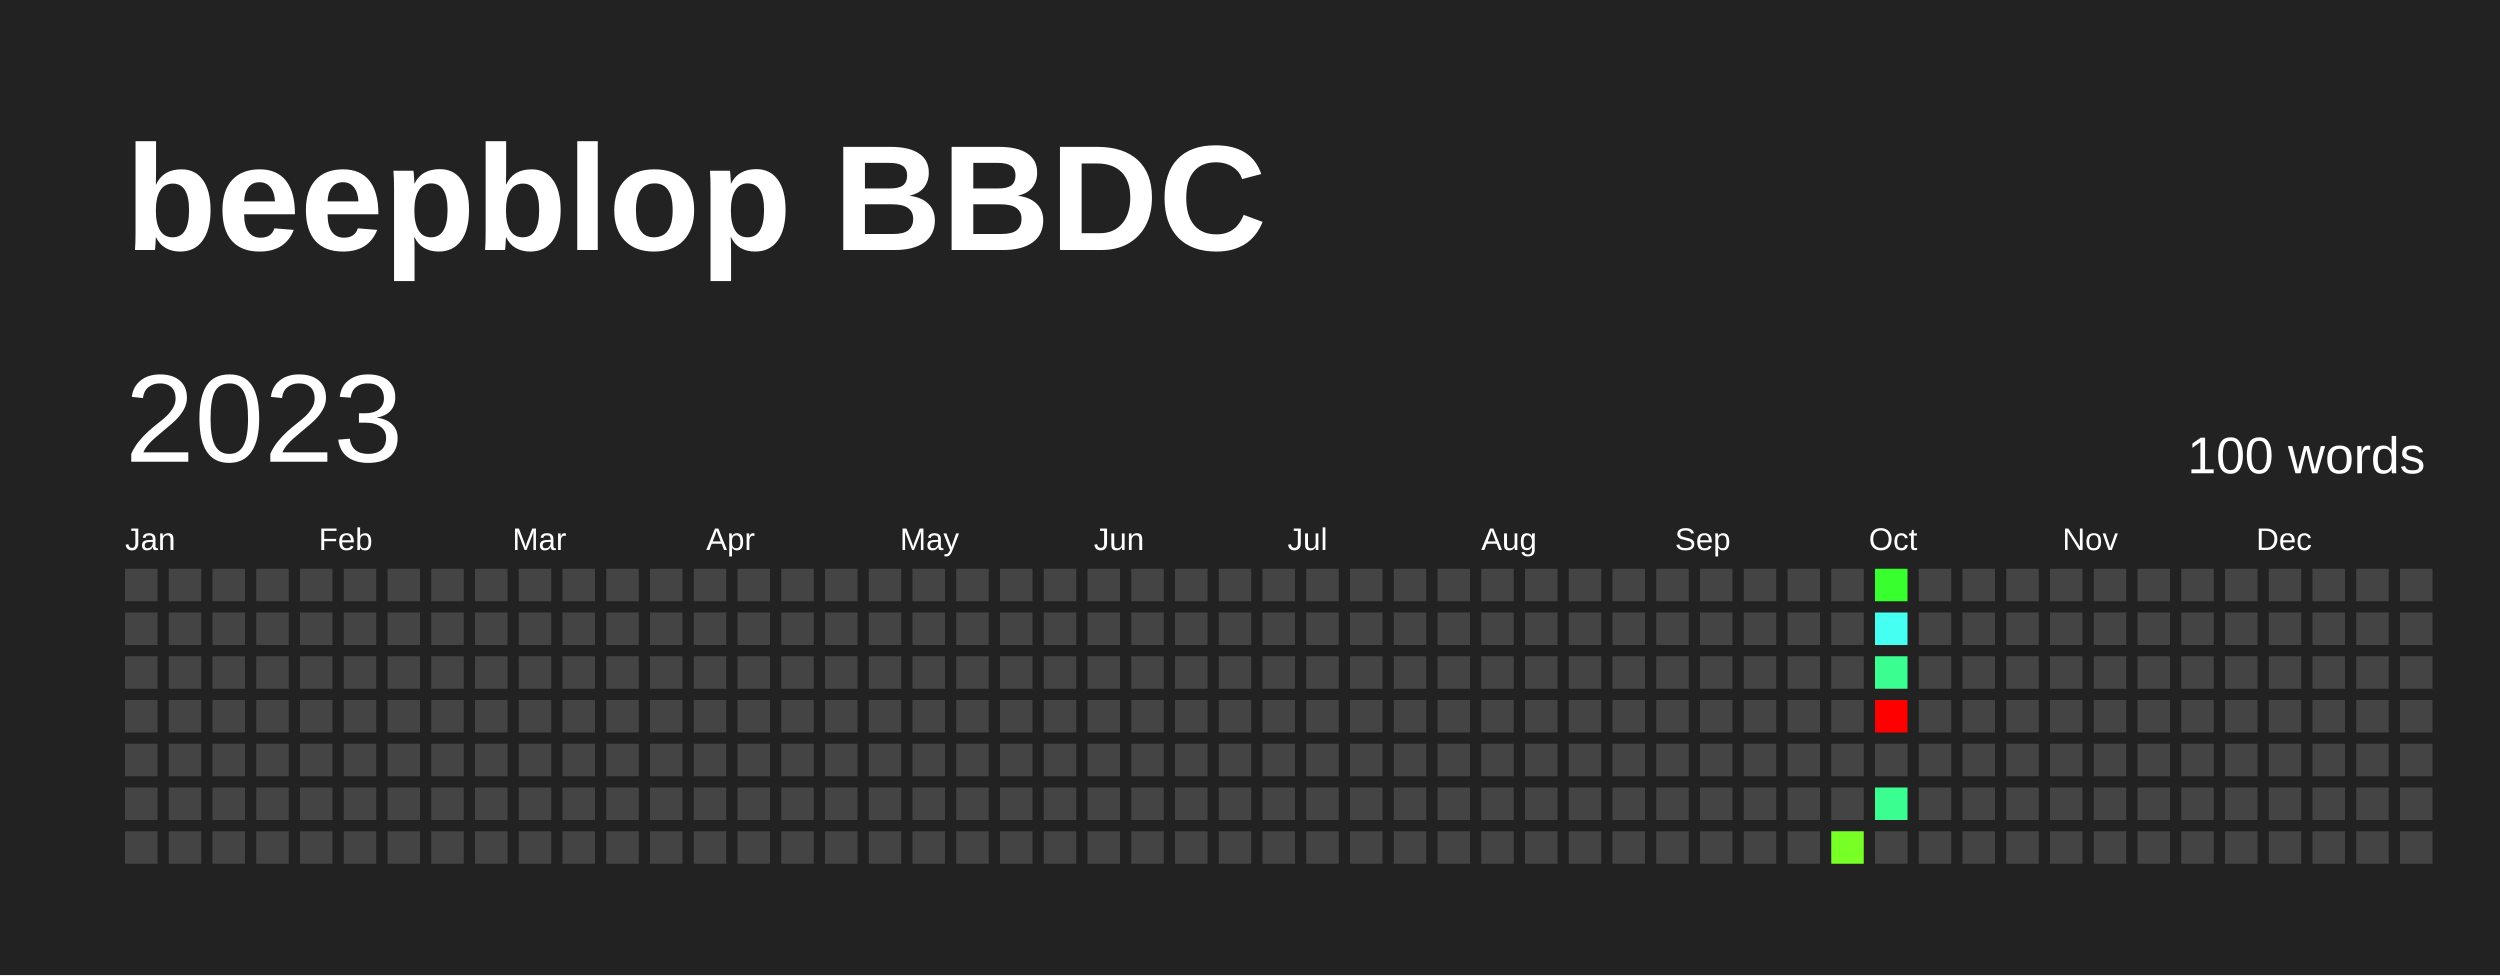
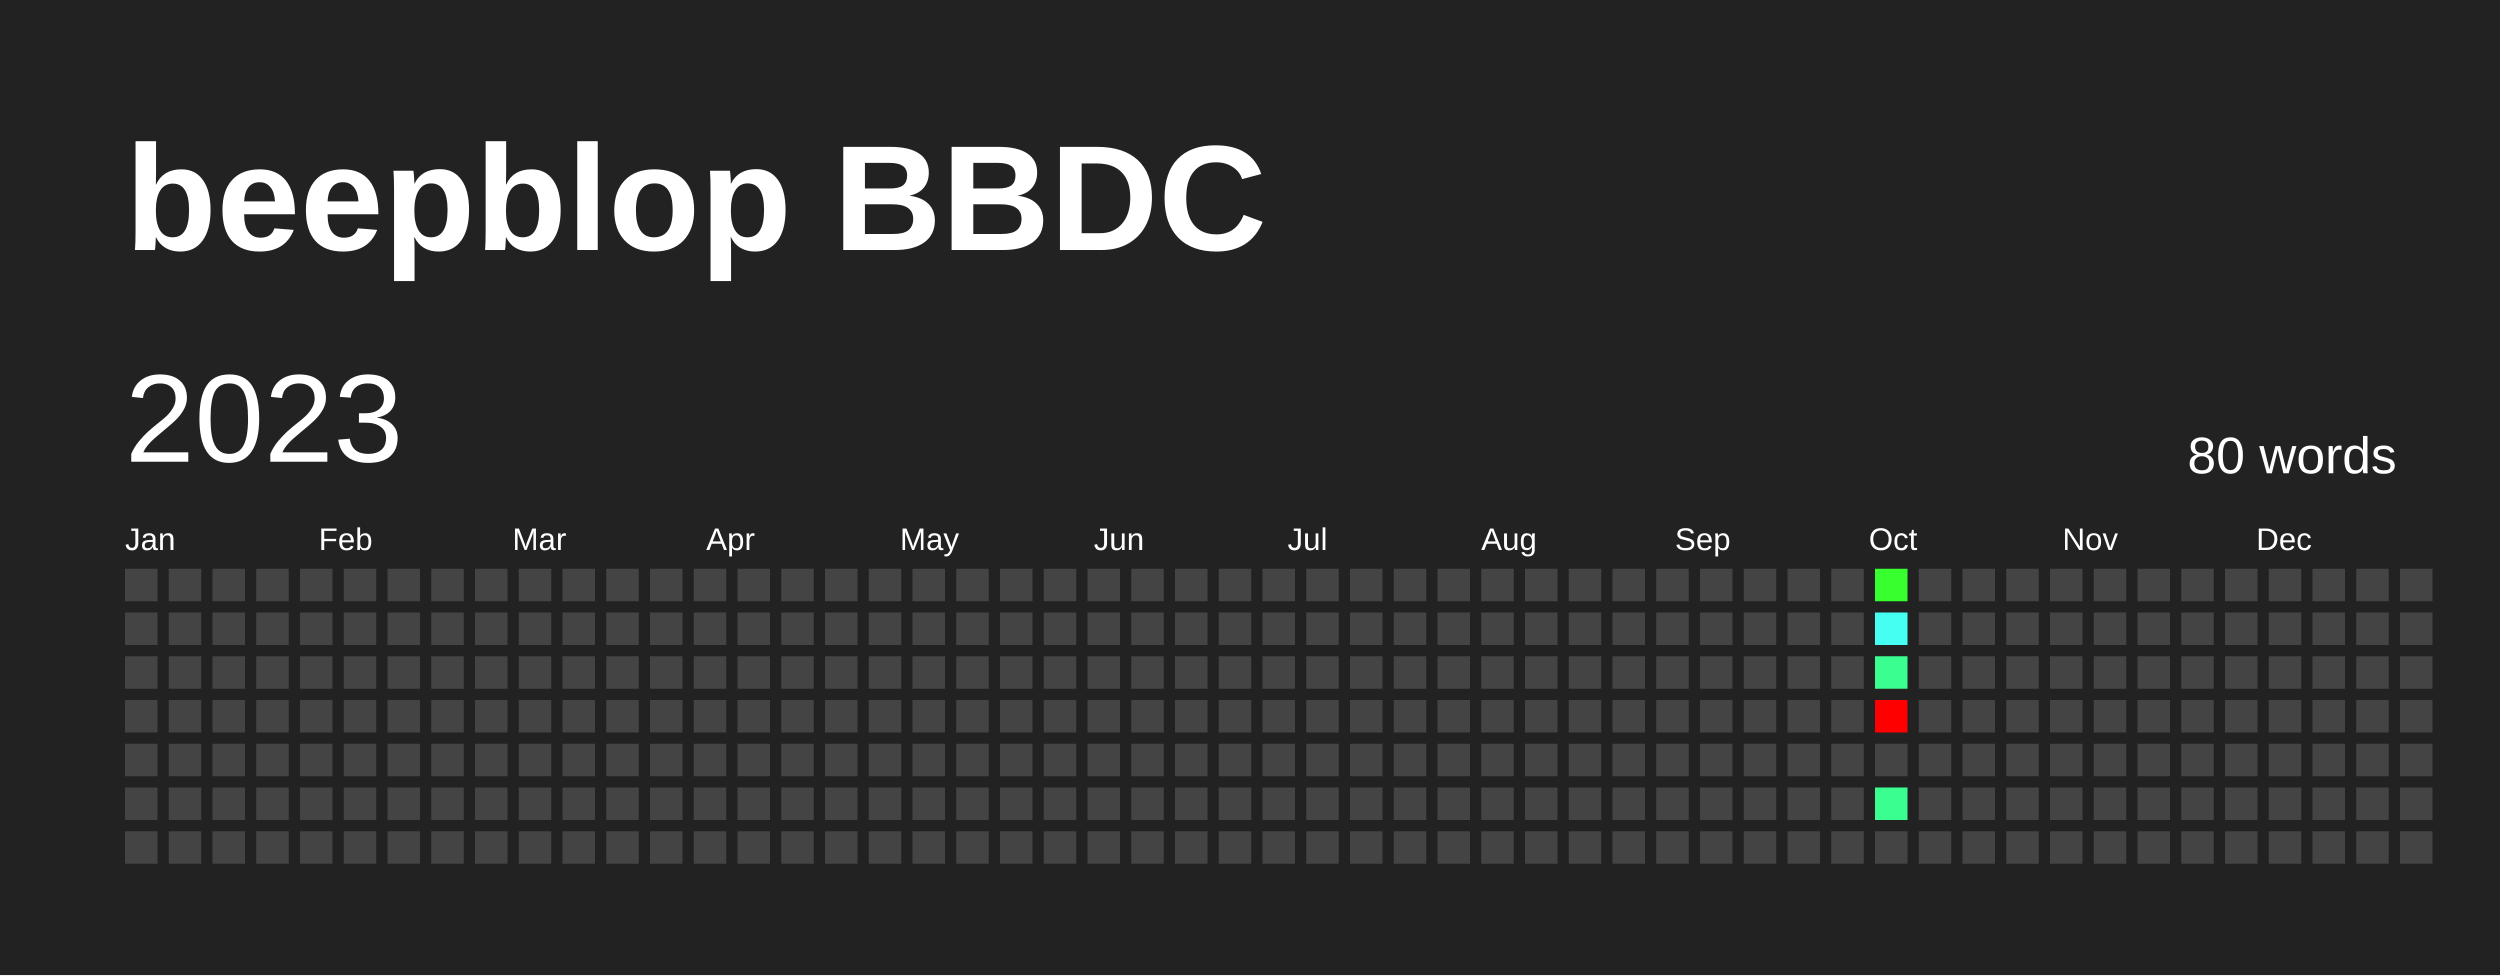
<svg xmlns="http://www.w3.org/2000/svg" baseProfile="full" height="78mm" version="1.1" viewBox="0,0,200,78" width="200mm">
  <defs />
  <rect fill="#222222" height="78" width="200" x="0" y="0" />
  <text fill="#FFFFFF" style="font-size:12px; font-family:Arial; font-weight:bold;" x="10" y="20">beepblop BBDC</text>
  <text dominant-baseline="hanging" fill="#FFFFFF" style="font-size:10.0px; font-family:Arial;" x="10" y="30">2023</text>
-   <text dominant-baseline="hanging" fill="#FFFFFF" style="font-size:4.125px; font-family:Arial;" x="175" y="35">100 words</text>
+   <text dominant-baseline="hanging" fill="#FFFFFF" style="font-size:4.125px; font-family:Arial;" x="175" y="35">80 words</text>
  <text fill="#FFFFFF" style="font-size:2.5px; font-family:Arial" x="10.0" y="44">Jan</text>
  <text fill="#FFFFFF" style="font-size:2.5px; font-family:Arial" x="25.5" y="44">Feb</text>
  <text fill="#FFFFFF" style="font-size:2.5px; font-family:Arial" x="41.0" y="44">Mar</text>
  <text fill="#FFFFFF" style="font-size:2.5px; font-family:Arial" x="56.5" y="44">Apr</text>
  <text fill="#FFFFFF" style="font-size:2.5px; font-family:Arial" x="72.0" y="44">May</text>
  <text fill="#FFFFFF" style="font-size:2.5px; font-family:Arial" x="87.5" y="44">Jun</text>
  <text fill="#FFFFFF" style="font-size:2.5px; font-family:Arial" x="103.0" y="44">Jul</text>
  <text fill="#FFFFFF" style="font-size:2.5px; font-family:Arial" x="118.5" y="44">Aug</text>
  <text fill="#FFFFFF" style="font-size:2.5px; font-family:Arial" x="134.0" y="44">Sep</text>
  <text fill="#FFFFFF" style="font-size:2.5px; font-family:Arial" x="149.5" y="44">Oct</text>
  <text fill="#FFFFFF" style="font-size:2.5px; font-family:Arial" x="165.0" y="44">Nov</text>
  <text fill="#FFFFFF" style="font-size:2.5px; font-family:Arial" x="180.5" y="44">Dec</text>
  <rect fill="#444444" height="2.6" width="2.6" x="10.0" y="45.5" />
  <rect fill="#444444" height="2.6" width="2.6" x="10.0" y="49.0" />
  <rect fill="#444444" height="2.6" width="2.6" x="10.0" y="52.5" />
  <rect fill="#444444" height="2.6" width="2.6" x="10.0" y="56.0" />
  <rect fill="#444444" height="2.6" width="2.6" x="10.0" y="59.5" />
  <rect fill="#444444" height="2.6" width="2.6" x="10.0" y="63.0" />
  <rect fill="#444444" height="2.6" width="2.6" x="10.0" y="66.5" />
  <rect fill="#444444" height="2.6" width="2.6" x="13.5" y="45.5" />
  <rect fill="#444444" height="2.6" width="2.6" x="13.5" y="49.0" />
  <rect fill="#444444" height="2.6" width="2.6" x="13.5" y="52.5" />
  <rect fill="#444444" height="2.6" width="2.6" x="13.5" y="56.0" />
  <rect fill="#444444" height="2.6" width="2.6" x="13.5" y="59.5" />
  <rect fill="#444444" height="2.6" width="2.6" x="13.5" y="63.0" />
  <rect fill="#444444" height="2.6" width="2.6" x="13.5" y="66.5" />
  <rect fill="#444444" height="2.6" width="2.6" x="17.0" y="45.5" />
  <rect fill="#444444" height="2.6" width="2.6" x="17.0" y="49.0" />
  <rect fill="#444444" height="2.6" width="2.6" x="17.0" y="52.5" />
  <rect fill="#444444" height="2.6" width="2.6" x="17.0" y="56.0" />
  <rect fill="#444444" height="2.6" width="2.6" x="17.0" y="59.5" />
  <rect fill="#444444" height="2.6" width="2.6" x="17.0" y="63.0" />
  <rect fill="#444444" height="2.6" width="2.6" x="17.0" y="66.5" />
  <rect fill="#444444" height="2.6" width="2.6" x="20.5" y="45.5" />
  <rect fill="#444444" height="2.6" width="2.6" x="20.5" y="49.0" />
  <rect fill="#444444" height="2.6" width="2.6" x="20.5" y="52.5" />
  <rect fill="#444444" height="2.6" width="2.6" x="20.5" y="56.0" />
  <rect fill="#444444" height="2.6" width="2.6" x="20.5" y="59.5" />
  <rect fill="#444444" height="2.6" width="2.6" x="20.5" y="63.0" />
  <rect fill="#444444" height="2.6" width="2.6" x="20.5" y="66.5" />
  <rect fill="#444444" height="2.6" width="2.6" x="24.0" y="45.5" />
  <rect fill="#444444" height="2.6" width="2.6" x="24.0" y="49.0" />
  <rect fill="#444444" height="2.6" width="2.6" x="24.0" y="52.5" />
  <rect fill="#444444" height="2.6" width="2.6" x="24.0" y="56.0" />
  <rect fill="#444444" height="2.6" width="2.6" x="24.0" y="59.5" />
  <rect fill="#444444" height="2.6" width="2.6" x="24.0" y="63.0" />
  <rect fill="#444444" height="2.6" width="2.6" x="24.0" y="66.5" />
  <rect fill="#444444" height="2.6" width="2.6" x="27.5" y="45.5" />
  <rect fill="#444444" height="2.6" width="2.6" x="27.5" y="49.0" />
  <rect fill="#444444" height="2.6" width="2.6" x="27.5" y="52.5" />
  <rect fill="#444444" height="2.6" width="2.6" x="27.5" y="56.0" />
  <rect fill="#444444" height="2.6" width="2.6" x="27.5" y="59.5" />
  <rect fill="#444444" height="2.6" width="2.6" x="27.5" y="63.0" />
  <rect fill="#444444" height="2.6" width="2.6" x="27.5" y="66.5" />
  <rect fill="#444444" height="2.6" width="2.6" x="31.0" y="45.5" />
  <rect fill="#444444" height="2.6" width="2.6" x="31.0" y="49.0" />
  <rect fill="#444444" height="2.6" width="2.6" x="31.0" y="52.5" />
  <rect fill="#444444" height="2.6" width="2.6" x="31.0" y="56.0" />
  <rect fill="#444444" height="2.6" width="2.6" x="31.0" y="59.5" />
  <rect fill="#444444" height="2.6" width="2.6" x="31.0" y="63.0" />
  <rect fill="#444444" height="2.6" width="2.6" x="31.0" y="66.5" />
  <rect fill="#444444" height="2.6" width="2.6" x="34.5" y="45.5" />
  <rect fill="#444444" height="2.6" width="2.6" x="34.5" y="49.0" />
  <rect fill="#444444" height="2.6" width="2.6" x="34.5" y="52.5" />
  <rect fill="#444444" height="2.6" width="2.6" x="34.5" y="56.0" />
  <rect fill="#444444" height="2.6" width="2.6" x="34.5" y="59.5" />
  <rect fill="#444444" height="2.6" width="2.6" x="34.5" y="63.0" />
  <rect fill="#444444" height="2.6" width="2.6" x="34.5" y="66.5" />
  <rect fill="#444444" height="2.6" width="2.6" x="38.0" y="45.5" />
  <rect fill="#444444" height="2.6" width="2.6" x="38.0" y="49.0" />
  <rect fill="#444444" height="2.6" width="2.6" x="38.0" y="52.5" />
  <rect fill="#444444" height="2.6" width="2.6" x="38.0" y="56.0" />
  <rect fill="#444444" height="2.6" width="2.6" x="38.0" y="59.5" />
  <rect fill="#444444" height="2.6" width="2.6" x="38.0" y="63.0" />
  <rect fill="#444444" height="2.6" width="2.6" x="38.0" y="66.5" />
  <rect fill="#444444" height="2.6" width="2.6" x="41.5" y="45.5" />
  <rect fill="#444444" height="2.6" width="2.6" x="41.5" y="49.0" />
  <rect fill="#444444" height="2.6" width="2.6" x="41.5" y="52.5" />
  <rect fill="#444444" height="2.6" width="2.6" x="41.5" y="56.0" />
  <rect fill="#444444" height="2.6" width="2.6" x="41.5" y="59.5" />
  <rect fill="#444444" height="2.6" width="2.6" x="41.5" y="63.0" />
  <rect fill="#444444" height="2.6" width="2.6" x="41.5" y="66.5" />
  <rect fill="#444444" height="2.6" width="2.6" x="45.0" y="45.5" />
  <rect fill="#444444" height="2.6" width="2.6" x="45.0" y="49.0" />
  <rect fill="#444444" height="2.6" width="2.6" x="45.0" y="52.5" />
  <rect fill="#444444" height="2.6" width="2.6" x="45.0" y="56.0" />
  <rect fill="#444444" height="2.6" width="2.6" x="45.0" y="59.5" />
  <rect fill="#444444" height="2.6" width="2.6" x="45.0" y="63.0" />
  <rect fill="#444444" height="2.6" width="2.6" x="45.0" y="66.5" />
  <rect fill="#444444" height="2.6" width="2.6" x="48.5" y="45.5" />
  <rect fill="#444444" height="2.6" width="2.6" x="48.5" y="49.0" />
  <rect fill="#444444" height="2.6" width="2.6" x="48.5" y="52.5" />
  <rect fill="#444444" height="2.6" width="2.6" x="48.5" y="56.0" />
  <rect fill="#444444" height="2.6" width="2.6" x="48.5" y="59.5" />
  <rect fill="#444444" height="2.6" width="2.6" x="48.5" y="63.0" />
  <rect fill="#444444" height="2.6" width="2.6" x="48.5" y="66.5" />
  <rect fill="#444444" height="2.6" width="2.6" x="52.0" y="45.5" />
  <rect fill="#444444" height="2.6" width="2.6" x="52.0" y="49.0" />
  <rect fill="#444444" height="2.6" width="2.6" x="52.0" y="52.5" />
  <rect fill="#444444" height="2.6" width="2.6" x="52.0" y="56.0" />
  <rect fill="#444444" height="2.6" width="2.6" x="52.0" y="59.5" />
  <rect fill="#444444" height="2.6" width="2.6" x="52.0" y="63.0" />
  <rect fill="#444444" height="2.6" width="2.6" x="52.0" y="66.5" />
  <rect fill="#444444" height="2.6" width="2.6" x="55.5" y="45.5" />
  <rect fill="#444444" height="2.6" width="2.6" x="55.5" y="49.0" />
  <rect fill="#444444" height="2.6" width="2.6" x="55.5" y="52.5" />
  <rect fill="#444444" height="2.6" width="2.6" x="55.5" y="56.0" />
  <rect fill="#444444" height="2.6" width="2.6" x="55.5" y="59.5" />
  <rect fill="#444444" height="2.6" width="2.6" x="55.5" y="63.0" />
  <rect fill="#444444" height="2.6" width="2.6" x="55.5" y="66.5" />
  <rect fill="#444444" height="2.6" width="2.6" x="59.0" y="45.5" />
  <rect fill="#444444" height="2.6" width="2.6" x="59.0" y="49.0" />
  <rect fill="#444444" height="2.6" width="2.6" x="59.0" y="52.5" />
  <rect fill="#444444" height="2.6" width="2.6" x="59.0" y="56.0" />
  <rect fill="#444444" height="2.6" width="2.6" x="59.0" y="59.5" />
  <rect fill="#444444" height="2.6" width="2.6" x="59.0" y="63.0" />
  <rect fill="#444444" height="2.6" width="2.6" x="59.0" y="66.5" />
  <rect fill="#444444" height="2.6" width="2.6" x="62.5" y="45.5" />
  <rect fill="#444444" height="2.6" width="2.6" x="62.5" y="49.0" />
  <rect fill="#444444" height="2.6" width="2.6" x="62.5" y="52.5" />
  <rect fill="#444444" height="2.6" width="2.6" x="62.5" y="56.0" />
  <rect fill="#444444" height="2.6" width="2.6" x="62.5" y="59.5" />
  <rect fill="#444444" height="2.6" width="2.6" x="62.5" y="63.0" />
  <rect fill="#444444" height="2.6" width="2.6" x="62.5" y="66.5" />
  <rect fill="#444444" height="2.6" width="2.6" x="66.0" y="45.5" />
  <rect fill="#444444" height="2.6" width="2.6" x="66.0" y="49.0" />
  <rect fill="#444444" height="2.6" width="2.6" x="66.0" y="52.5" />
  <rect fill="#444444" height="2.6" width="2.6" x="66.0" y="56.0" />
  <rect fill="#444444" height="2.6" width="2.6" x="66.0" y="59.5" />
  <rect fill="#444444" height="2.6" width="2.6" x="66.0" y="63.0" />
  <rect fill="#444444" height="2.6" width="2.6" x="66.0" y="66.5" />
  <rect fill="#444444" height="2.6" width="2.6" x="69.5" y="45.5" />
  <rect fill="#444444" height="2.6" width="2.6" x="69.5" y="49.0" />
  <rect fill="#444444" height="2.6" width="2.6" x="69.5" y="52.5" />
  <rect fill="#444444" height="2.6" width="2.6" x="69.5" y="56.0" />
  <rect fill="#444444" height="2.6" width="2.6" x="69.5" y="59.5" />
  <rect fill="#444444" height="2.6" width="2.6" x="69.5" y="63.0" />
  <rect fill="#444444" height="2.6" width="2.6" x="69.5" y="66.5" />
  <rect fill="#444444" height="2.6" width="2.6" x="73.0" y="45.5" />
  <rect fill="#444444" height="2.6" width="2.6" x="73.0" y="49.0" />
  <rect fill="#444444" height="2.6" width="2.6" x="73.0" y="52.5" />
  <rect fill="#444444" height="2.6" width="2.6" x="73.0" y="56.0" />
  <rect fill="#444444" height="2.6" width="2.6" x="73.0" y="59.5" />
  <rect fill="#444444" height="2.6" width="2.6" x="73.0" y="63.0" />
  <rect fill="#444444" height="2.6" width="2.6" x="73.0" y="66.5" />
  <rect fill="#444444" height="2.6" width="2.6" x="76.5" y="45.5" />
  <rect fill="#444444" height="2.6" width="2.6" x="76.5" y="49.0" />
  <rect fill="#444444" height="2.6" width="2.6" x="76.5" y="52.5" />
  <rect fill="#444444" height="2.6" width="2.6" x="76.5" y="56.0" />
  <rect fill="#444444" height="2.6" width="2.6" x="76.5" y="59.5" />
  <rect fill="#444444" height="2.6" width="2.6" x="76.5" y="63.0" />
  <rect fill="#444444" height="2.6" width="2.6" x="76.5" y="66.5" />
  <rect fill="#444444" height="2.6" width="2.6" x="80.0" y="45.5" />
  <rect fill="#444444" height="2.6" width="2.6" x="80.0" y="49.0" />
  <rect fill="#444444" height="2.6" width="2.6" x="80.0" y="52.5" />
  <rect fill="#444444" height="2.6" width="2.6" x="80.0" y="56.0" />
  <rect fill="#444444" height="2.6" width="2.6" x="80.0" y="59.5" />
  <rect fill="#444444" height="2.6" width="2.6" x="80.0" y="63.0" />
  <rect fill="#444444" height="2.6" width="2.6" x="80.0" y="66.5" />
  <rect fill="#444444" height="2.6" width="2.6" x="83.5" y="45.5" />
  <rect fill="#444444" height="2.6" width="2.6" x="83.5" y="49.0" />
  <rect fill="#444444" height="2.6" width="2.6" x="83.5" y="52.5" />
  <rect fill="#444444" height="2.6" width="2.6" x="83.5" y="56.0" />
  <rect fill="#444444" height="2.6" width="2.6" x="83.5" y="59.5" />
  <rect fill="#444444" height="2.6" width="2.6" x="83.5" y="63.0" />
  <rect fill="#444444" height="2.6" width="2.6" x="83.5" y="66.5" />
  <rect fill="#444444" height="2.6" width="2.6" x="87.0" y="45.5" />
  <rect fill="#444444" height="2.6" width="2.6" x="87.0" y="49.0" />
  <rect fill="#444444" height="2.6" width="2.6" x="87.0" y="52.5" />
  <rect fill="#444444" height="2.6" width="2.6" x="87.0" y="56.0" />
  <rect fill="#444444" height="2.6" width="2.6" x="87.0" y="59.5" />
  <rect fill="#444444" height="2.6" width="2.6" x="87.0" y="63.0" />
  <rect fill="#444444" height="2.6" width="2.6" x="87.0" y="66.5" />
  <rect fill="#444444" height="2.6" width="2.6" x="90.5" y="45.5" />
  <rect fill="#444444" height="2.6" width="2.6" x="90.5" y="49.0" />
  <rect fill="#444444" height="2.6" width="2.6" x="90.5" y="52.5" />
  <rect fill="#444444" height="2.6" width="2.6" x="90.5" y="56.0" />
  <rect fill="#444444" height="2.6" width="2.6" x="90.5" y="59.5" />
  <rect fill="#444444" height="2.6" width="2.6" x="90.5" y="63.0" />
  <rect fill="#444444" height="2.6" width="2.6" x="90.5" y="66.5" />
  <rect fill="#444444" height="2.6" width="2.6" x="94.0" y="45.5" />
  <rect fill="#444444" height="2.6" width="2.6" x="94.0" y="49.0" />
  <rect fill="#444444" height="2.6" width="2.6" x="94.0" y="52.5" />
  <rect fill="#444444" height="2.6" width="2.6" x="94.0" y="56.0" />
  <rect fill="#444444" height="2.6" width="2.6" x="94.0" y="59.5" />
  <rect fill="#444444" height="2.6" width="2.6" x="94.0" y="63.0" />
  <rect fill="#444444" height="2.6" width="2.6" x="94.0" y="66.5" />
  <rect fill="#444444" height="2.6" width="2.6" x="97.5" y="45.5" />
  <rect fill="#444444" height="2.6" width="2.6" x="97.5" y="49.0" />
  <rect fill="#444444" height="2.6" width="2.6" x="97.5" y="52.5" />
  <rect fill="#444444" height="2.6" width="2.6" x="97.5" y="56.0" />
  <rect fill="#444444" height="2.6" width="2.6" x="97.5" y="59.5" />
  <rect fill="#444444" height="2.6" width="2.6" x="97.5" y="63.0" />
  <rect fill="#444444" height="2.6" width="2.6" x="97.5" y="66.5" />
  <rect fill="#444444" height="2.6" width="2.6" x="101.0" y="45.5" />
  <rect fill="#444444" height="2.6" width="2.6" x="101.0" y="49.0" />
  <rect fill="#444444" height="2.6" width="2.6" x="101.0" y="52.5" />
  <rect fill="#444444" height="2.6" width="2.6" x="101.0" y="56.0" />
  <rect fill="#444444" height="2.6" width="2.6" x="101.0" y="59.5" />
  <rect fill="#444444" height="2.6" width="2.6" x="101.0" y="63.0" />
  <rect fill="#444444" height="2.6" width="2.6" x="101.0" y="66.5" />
  <rect fill="#444444" height="2.6" width="2.6" x="104.5" y="45.5" />
  <rect fill="#444444" height="2.6" width="2.6" x="104.5" y="49.0" />
  <rect fill="#444444" height="2.6" width="2.6" x="104.5" y="52.5" />
  <rect fill="#444444" height="2.6" width="2.6" x="104.5" y="56.0" />
  <rect fill="#444444" height="2.6" width="2.6" x="104.5" y="59.5" />
  <rect fill="#444444" height="2.6" width="2.6" x="104.5" y="63.0" />
  <rect fill="#444444" height="2.6" width="2.6" x="104.5" y="66.5" />
  <rect fill="#444444" height="2.6" width="2.6" x="108.0" y="45.5" />
  <rect fill="#444444" height="2.6" width="2.6" x="108.0" y="49.0" />
  <rect fill="#444444" height="2.6" width="2.6" x="108.0" y="52.5" />
  <rect fill="#444444" height="2.6" width="2.6" x="108.0" y="56.0" />
  <rect fill="#444444" height="2.6" width="2.6" x="108.0" y="59.5" />
  <rect fill="#444444" height="2.6" width="2.6" x="108.0" y="63.0" />
  <rect fill="#444444" height="2.6" width="2.6" x="108.0" y="66.5" />
  <rect fill="#444444" height="2.6" width="2.6" x="111.5" y="45.5" />
  <rect fill="#444444" height="2.6" width="2.6" x="111.5" y="49.0" />
  <rect fill="#444444" height="2.6" width="2.6" x="111.5" y="52.5" />
  <rect fill="#444444" height="2.6" width="2.6" x="111.5" y="56.0" />
  <rect fill="#444444" height="2.6" width="2.6" x="111.5" y="59.5" />
  <rect fill="#444444" height="2.6" width="2.6" x="111.5" y="63.0" />
  <rect fill="#444444" height="2.6" width="2.6" x="111.5" y="66.5" />
  <rect fill="#444444" height="2.6" width="2.6" x="115.0" y="45.5" />
  <rect fill="#444444" height="2.6" width="2.6" x="115.0" y="49.0" />
  <rect fill="#444444" height="2.6" width="2.6" x="115.0" y="52.5" />
  <rect fill="#444444" height="2.6" width="2.6" x="115.0" y="56.0" />
  <rect fill="#444444" height="2.6" width="2.6" x="115.0" y="59.5" />
  <rect fill="#444444" height="2.6" width="2.6" x="115.0" y="63.0" />
  <rect fill="#444444" height="2.6" width="2.6" x="115.0" y="66.5" />
  <rect fill="#444444" height="2.6" width="2.6" x="118.5" y="45.5" />
  <rect fill="#444444" height="2.6" width="2.6" x="118.5" y="49.0" />
  <rect fill="#444444" height="2.6" width="2.6" x="118.5" y="52.5" />
  <rect fill="#444444" height="2.6" width="2.6" x="118.5" y="56.0" />
  <rect fill="#444444" height="2.6" width="2.6" x="118.5" y="59.5" />
  <rect fill="#444444" height="2.6" width="2.6" x="118.5" y="63.0" />
  <rect fill="#444444" height="2.6" width="2.6" x="118.5" y="66.5" />
  <rect fill="#444444" height="2.6" width="2.6" x="122.0" y="45.5" />
  <rect fill="#444444" height="2.6" width="2.6" x="122.0" y="49.0" />
  <rect fill="#444444" height="2.6" width="2.6" x="122.0" y="52.5" />
  <rect fill="#444444" height="2.6" width="2.6" x="122.0" y="56.0" />
  <rect fill="#444444" height="2.6" width="2.6" x="122.0" y="59.5" />
  <rect fill="#444444" height="2.6" width="2.6" x="122.0" y="63.0" />
  <rect fill="#444444" height="2.6" width="2.6" x="122.0" y="66.5" />
  <rect fill="#444444" height="2.6" width="2.6" x="125.5" y="45.5" />
  <rect fill="#444444" height="2.6" width="2.6" x="125.5" y="49.0" />
  <rect fill="#444444" height="2.6" width="2.6" x="125.5" y="52.5" />
  <rect fill="#444444" height="2.6" width="2.6" x="125.5" y="56.0" />
  <rect fill="#444444" height="2.6" width="2.6" x="125.5" y="59.5" />
  <rect fill="#444444" height="2.6" width="2.6" x="125.5" y="63.0" />
  <rect fill="#444444" height="2.6" width="2.6" x="125.5" y="66.5" />
  <rect fill="#444444" height="2.6" width="2.6" x="129.0" y="45.5" />
  <rect fill="#444444" height="2.6" width="2.6" x="129.0" y="49.0" />
  <rect fill="#444444" height="2.6" width="2.6" x="129.0" y="52.5" />
  <rect fill="#444444" height="2.6" width="2.6" x="129.0" y="56.0" />
  <rect fill="#444444" height="2.6" width="2.6" x="129.0" y="59.5" />
  <rect fill="#444444" height="2.6" width="2.6" x="129.0" y="63.0" />
  <rect fill="#444444" height="2.6" width="2.6" x="129.0" y="66.5" />
  <rect fill="#444444" height="2.6" width="2.6" x="132.5" y="45.5" />
  <rect fill="#444444" height="2.6" width="2.6" x="132.5" y="49.0" />
  <rect fill="#444444" height="2.6" width="2.6" x="132.5" y="52.5" />
  <rect fill="#444444" height="2.6" width="2.6" x="132.5" y="56.0" />
  <rect fill="#444444" height="2.6" width="2.6" x="132.5" y="59.5" />
  <rect fill="#444444" height="2.6" width="2.6" x="132.5" y="63.0" />
  <rect fill="#444444" height="2.6" width="2.6" x="132.5" y="66.5" />
  <rect fill="#444444" height="2.6" width="2.6" x="136.0" y="45.5" />
  <rect fill="#444444" height="2.6" width="2.6" x="136.0" y="49.0" />
  <rect fill="#444444" height="2.6" width="2.6" x="136.0" y="52.5" />
  <rect fill="#444444" height="2.6" width="2.6" x="136.0" y="56.0" />
  <rect fill="#444444" height="2.6" width="2.6" x="136.0" y="59.5" />
  <rect fill="#444444" height="2.6" width="2.6" x="136.0" y="63.0" />
  <rect fill="#444444" height="2.6" width="2.6" x="136.0" y="66.5" />
  <rect fill="#444444" height="2.6" width="2.6" x="139.5" y="45.5" />
  <rect fill="#444444" height="2.6" width="2.6" x="139.5" y="49.0" />
  <rect fill="#444444" height="2.6" width="2.6" x="139.5" y="52.5" />
  <rect fill="#444444" height="2.6" width="2.6" x="139.5" y="56.0" />
  <rect fill="#444444" height="2.6" width="2.6" x="139.5" y="59.5" />
  <rect fill="#444444" height="2.6" width="2.6" x="139.5" y="63.0" />
  <rect fill="#444444" height="2.6" width="2.6" x="139.5" y="66.5" />
  <rect fill="#444444" height="2.6" width="2.6" x="143.0" y="45.5" />
  <rect fill="#444444" height="2.6" width="2.6" x="143.0" y="49.0" />
  <rect fill="#444444" height="2.6" width="2.6" x="143.0" y="52.5" />
  <rect fill="#444444" height="2.6" width="2.6" x="143.0" y="56.0" />
  <rect fill="#444444" height="2.6" width="2.6" x="143.0" y="59.5" />
  <rect fill="#444444" height="2.6" width="2.6" x="143.0" y="63.0" />
  <rect fill="#444444" height="2.6" width="2.6" x="143.0" y="66.5" />
  <rect fill="#444444" height="2.6" width="2.6" x="146.5" y="45.5" />
  <rect fill="#444444" height="2.6" width="2.6" x="146.5" y="49.0" />
  <rect fill="#444444" height="2.6" width="2.6" x="146.5" y="52.5" />
  <rect fill="#444444" height="2.6" width="2.6" x="146.5" y="56.0" />
  <rect fill="#444444" height="2.6" width="2.6" x="146.5" y="59.5" />
  <rect fill="#444444" height="2.6" width="2.6" x="146.5" y="63.0" />
-   <rect fill="#77ff26" height="2.6" width="2.6" x="146.5" y="66.5" />
+   <rect fill="#444444" height="2.6" width="2.6" x="146.5" y="66.5" />
  <rect fill="#38ff2e" height="2.6" width="2.6" x="150.0" y="45.5" />
  <rect fill="#45fff2" height="2.6" width="2.6" x="150.0" y="49.0" />
  <rect fill="#3aff90" height="2.6" width="2.6" x="150.0" y="52.5" />
  <rect fill="red" height="2.6" width="2.6" x="150.0" y="56.0" />
  <rect fill="#444444" height="2.6" width="2.6" x="150.0" y="59.5" />
  <rect fill="#3aff90" height="2.6" width="2.6" x="150.0" y="63.0" />
  <rect fill="#444444" height="2.6" width="2.6" x="150.0" y="66.5" />
  <rect fill="#444444" height="2.6" width="2.6" x="153.5" y="45.5" />
  <rect fill="#444444" height="2.6" width="2.6" x="153.5" y="49.0" />
  <rect fill="#444444" height="2.6" width="2.6" x="153.5" y="52.5" />
  <rect fill="#444444" height="2.6" width="2.6" x="153.5" y="56.0" />
  <rect fill="#444444" height="2.6" width="2.6" x="153.5" y="59.5" />
  <rect fill="#444444" height="2.6" width="2.6" x="153.5" y="63.0" />
  <rect fill="#444444" height="2.6" width="2.6" x="153.5" y="66.5" />
  <rect fill="#444444" height="2.6" width="2.6" x="157.0" y="45.5" />
  <rect fill="#444444" height="2.6" width="2.6" x="157.0" y="49.0" />
  <rect fill="#444444" height="2.6" width="2.6" x="157.0" y="52.5" />
  <rect fill="#444444" height="2.6" width="2.6" x="157.0" y="56.0" />
  <rect fill="#444444" height="2.6" width="2.6" x="157.0" y="59.5" />
  <rect fill="#444444" height="2.6" width="2.6" x="157.0" y="63.0" />
  <rect fill="#444444" height="2.6" width="2.6" x="157.0" y="66.5" />
  <rect fill="#444444" height="2.6" width="2.6" x="160.5" y="45.5" />
  <rect fill="#444444" height="2.6" width="2.6" x="160.5" y="49.0" />
  <rect fill="#444444" height="2.6" width="2.6" x="160.5" y="52.5" />
  <rect fill="#444444" height="2.6" width="2.6" x="160.5" y="56.0" />
  <rect fill="#444444" height="2.6" width="2.6" x="160.5" y="59.5" />
  <rect fill="#444444" height="2.6" width="2.6" x="160.5" y="63.0" />
  <rect fill="#444444" height="2.6" width="2.6" x="160.5" y="66.5" />
  <rect fill="#444444" height="2.6" width="2.6" x="164.0" y="45.5" />
  <rect fill="#444444" height="2.6" width="2.6" x="164.0" y="49.0" />
  <rect fill="#444444" height="2.6" width="2.6" x="164.0" y="52.5" />
  <rect fill="#444444" height="2.6" width="2.6" x="164.0" y="56.0" />
  <rect fill="#444444" height="2.6" width="2.6" x="164.0" y="59.5" />
  <rect fill="#444444" height="2.6" width="2.6" x="164.0" y="63.0" />
  <rect fill="#444444" height="2.6" width="2.6" x="164.0" y="66.5" />
  <rect fill="#444444" height="2.6" width="2.6" x="167.5" y="45.5" />
  <rect fill="#444444" height="2.6" width="2.6" x="167.5" y="49.0" />
  <rect fill="#444444" height="2.6" width="2.6" x="167.5" y="52.5" />
  <rect fill="#444444" height="2.6" width="2.6" x="167.5" y="56.0" />
  <rect fill="#444444" height="2.6" width="2.6" x="167.5" y="59.5" />
  <rect fill="#444444" height="2.6" width="2.6" x="167.5" y="63.0" />
  <rect fill="#444444" height="2.6" width="2.6" x="167.5" y="66.5" />
  <rect fill="#444444" height="2.6" width="2.6" x="171.0" y="45.5" />
  <rect fill="#444444" height="2.6" width="2.6" x="171.0" y="49.0" />
  <rect fill="#444444" height="2.6" width="2.6" x="171.0" y="52.5" />
  <rect fill="#444444" height="2.6" width="2.6" x="171.0" y="56.0" />
  <rect fill="#444444" height="2.6" width="2.6" x="171.0" y="59.5" />
  <rect fill="#444444" height="2.6" width="2.6" x="171.0" y="63.0" />
  <rect fill="#444444" height="2.6" width="2.6" x="171.0" y="66.5" />
  <rect fill="#444444" height="2.6" width="2.6" x="174.5" y="45.5" />
  <rect fill="#444444" height="2.6" width="2.6" x="174.5" y="49.0" />
  <rect fill="#444444" height="2.6" width="2.6" x="174.5" y="52.5" />
  <rect fill="#444444" height="2.6" width="2.6" x="174.5" y="56.0" />
  <rect fill="#444444" height="2.6" width="2.6" x="174.5" y="59.5" />
  <rect fill="#444444" height="2.6" width="2.6" x="174.5" y="63.0" />
  <rect fill="#444444" height="2.6" width="2.6" x="174.5" y="66.5" />
  <rect fill="#444444" height="2.6" width="2.6" x="178.0" y="45.5" />
  <rect fill="#444444" height="2.6" width="2.6" x="178.0" y="49.0" />
  <rect fill="#444444" height="2.6" width="2.6" x="178.0" y="52.5" />
  <rect fill="#444444" height="2.6" width="2.6" x="178.0" y="56.0" />
  <rect fill="#444444" height="2.6" width="2.6" x="178.0" y="59.5" />
  <rect fill="#444444" height="2.6" width="2.6" x="178.0" y="63.0" />
  <rect fill="#444444" height="2.6" width="2.6" x="178.0" y="66.5" />
  <rect fill="#444444" height="2.6" width="2.6" x="181.5" y="45.5" />
  <rect fill="#444444" height="2.6" width="2.6" x="181.5" y="49.0" />
  <rect fill="#444444" height="2.6" width="2.6" x="181.5" y="52.5" />
  <rect fill="#444444" height="2.6" width="2.6" x="181.5" y="56.0" />
  <rect fill="#444444" height="2.6" width="2.6" x="181.5" y="59.5" />
  <rect fill="#444444" height="2.6" width="2.6" x="181.5" y="63.0" />
  <rect fill="#444444" height="2.6" width="2.6" x="181.5" y="66.5" />
  <rect fill="#444444" height="2.6" width="2.6" x="185.0" y="45.5" />
  <rect fill="#444444" height="2.6" width="2.6" x="185.0" y="49.0" />
  <rect fill="#444444" height="2.6" width="2.6" x="185.0" y="52.5" />
  <rect fill="#444444" height="2.6" width="2.6" x="185.0" y="56.0" />
  <rect fill="#444444" height="2.6" width="2.6" x="185.0" y="59.5" />
  <rect fill="#444444" height="2.6" width="2.6" x="185.0" y="63.0" />
  <rect fill="#444444" height="2.6" width="2.6" x="185.0" y="66.5" />
  <rect fill="#444444" height="2.6" width="2.6" x="188.5" y="45.5" />
  <rect fill="#444444" height="2.6" width="2.6" x="188.5" y="49.0" />
  <rect fill="#444444" height="2.6" width="2.6" x="188.5" y="52.5" />
  <rect fill="#444444" height="2.6" width="2.6" x="188.5" y="56.0" />
  <rect fill="#444444" height="2.6" width="2.6" x="188.5" y="59.5" />
  <rect fill="#444444" height="2.6" width="2.6" x="188.5" y="63.0" />
  <rect fill="#444444" height="2.6" width="2.6" x="188.5" y="66.5" />
  <rect fill="#444444" height="2.6" width="2.6" x="192.0" y="45.5" />
  <rect fill="#444444" height="2.6" width="2.6" x="192.0" y="49.0" />
  <rect fill="#444444" height="2.6" width="2.6" x="192.0" y="52.5" />
  <rect fill="#444444" height="2.6" width="2.6" x="192.0" y="56.0" />
  <rect fill="#444444" height="2.6" width="2.6" x="192.0" y="59.5" />
  <rect fill="#444444" height="2.6" width="2.6" x="192.0" y="63.0" />
  <rect fill="#444444" height="2.6" width="2.6" x="192.0" y="66.5" />
</svg>
